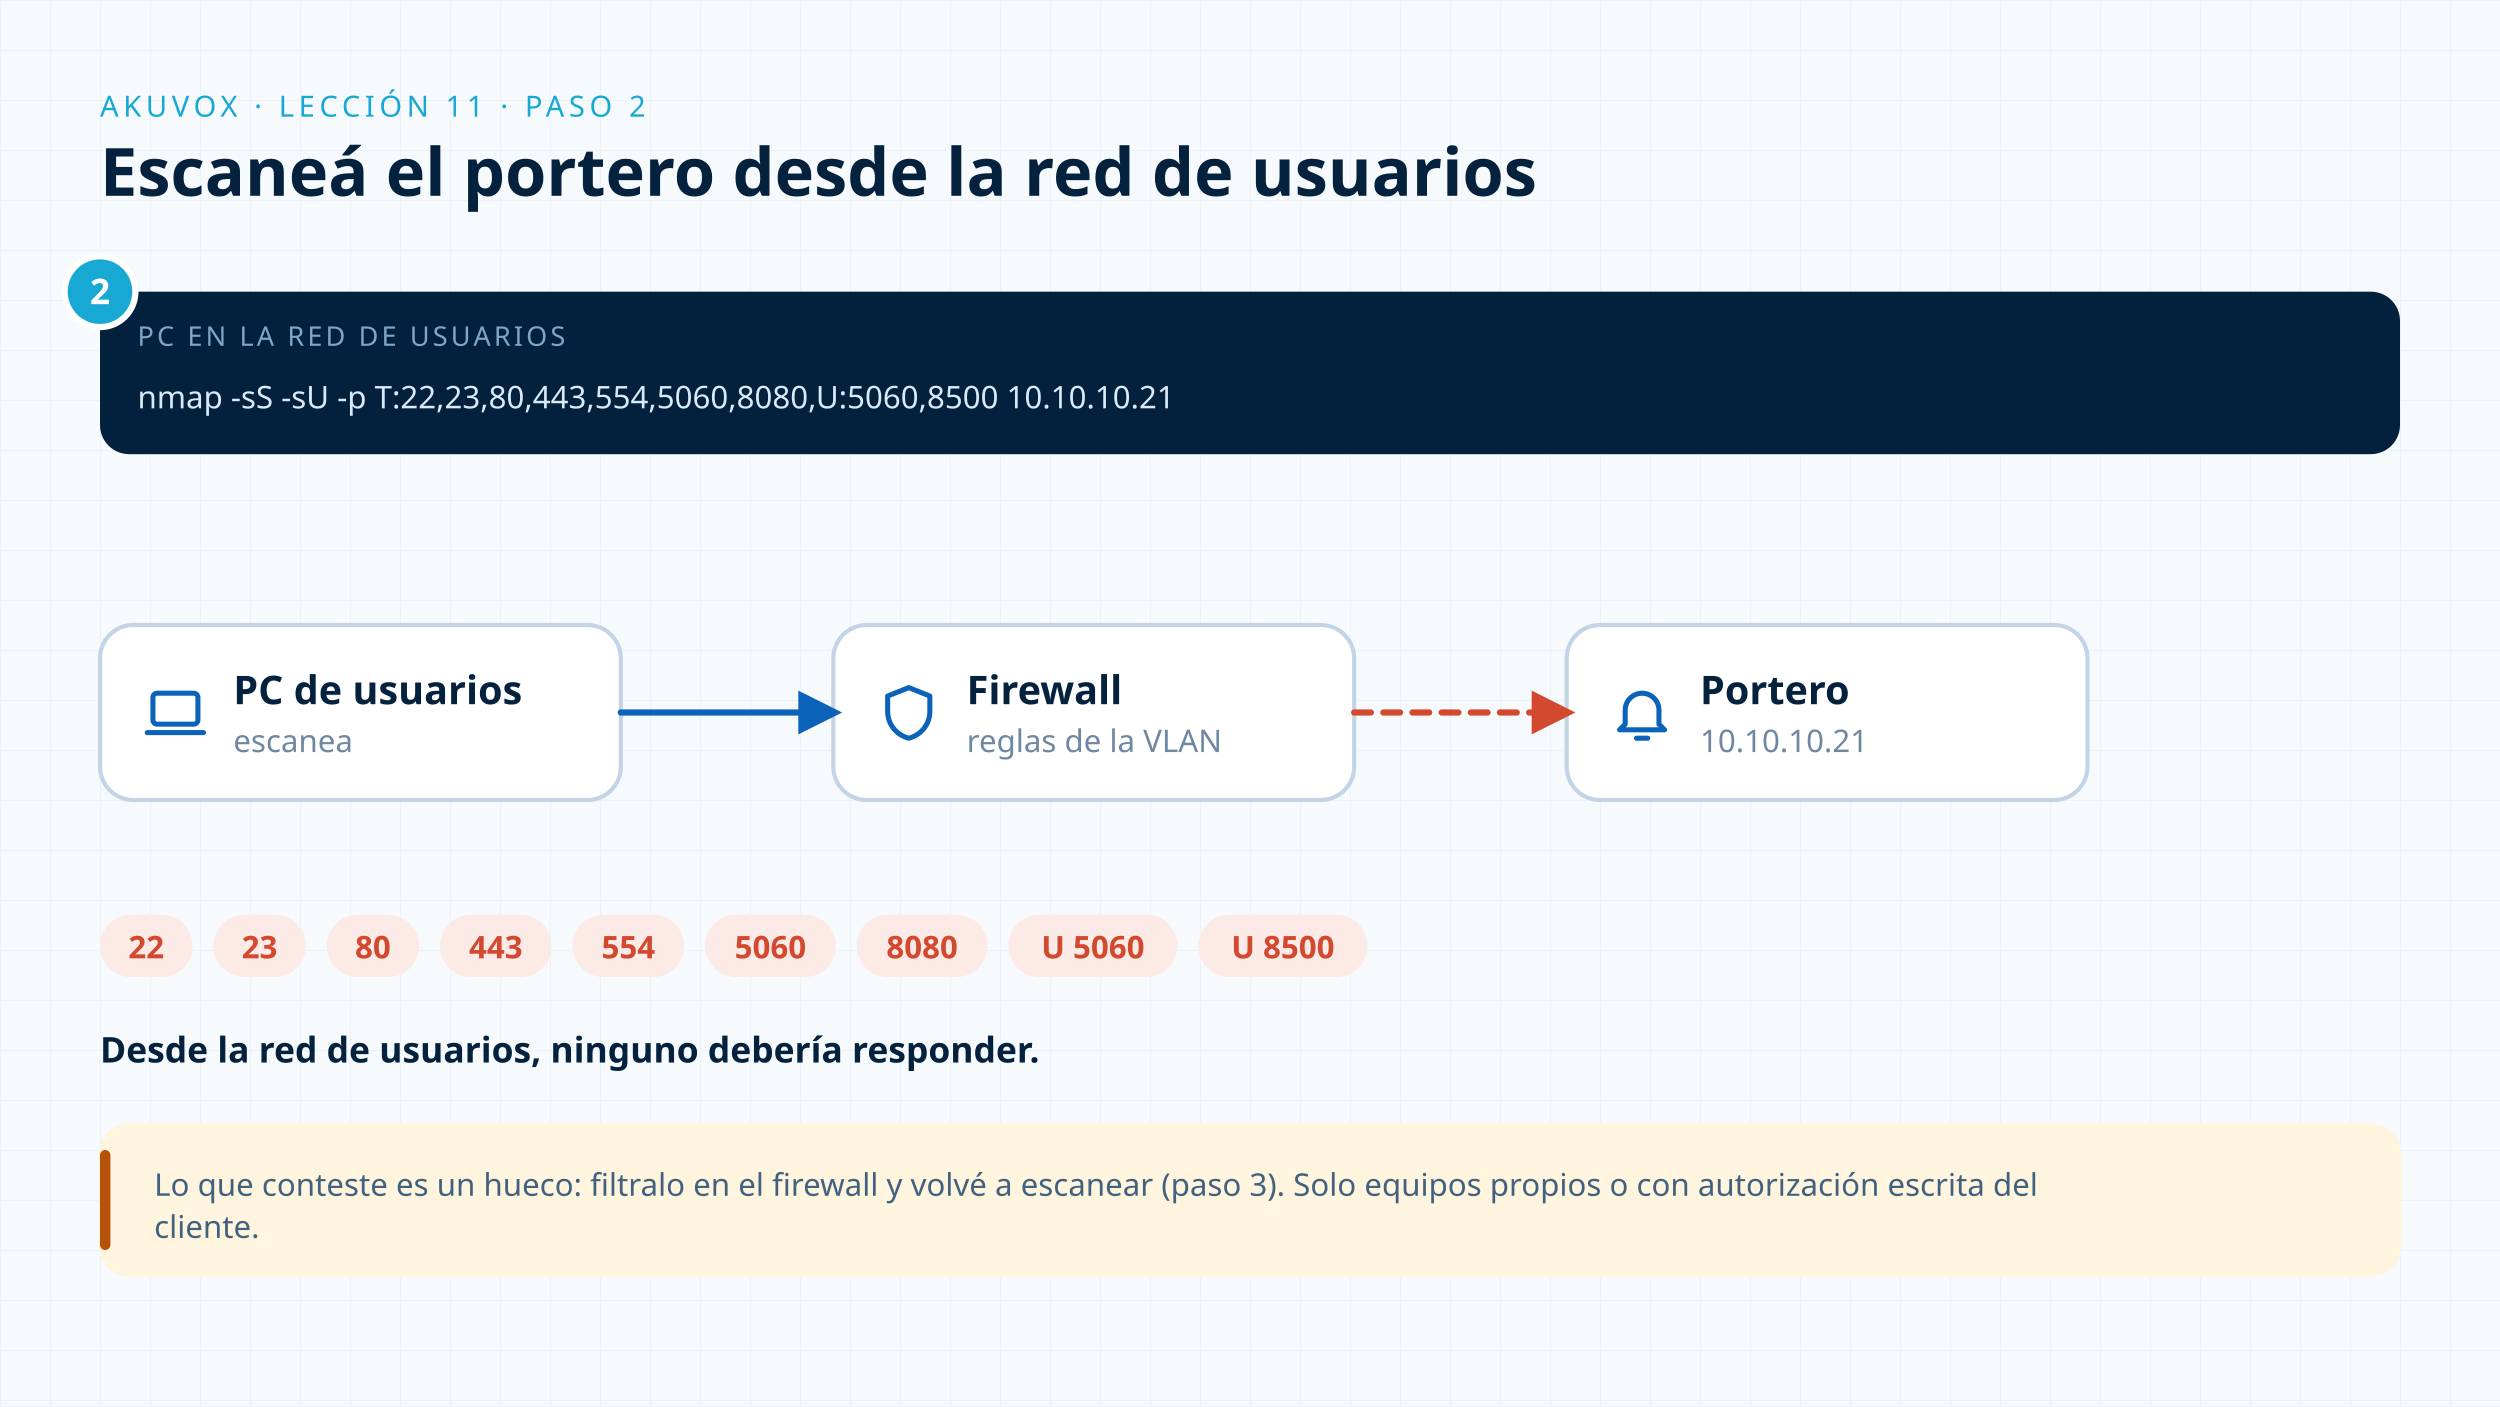
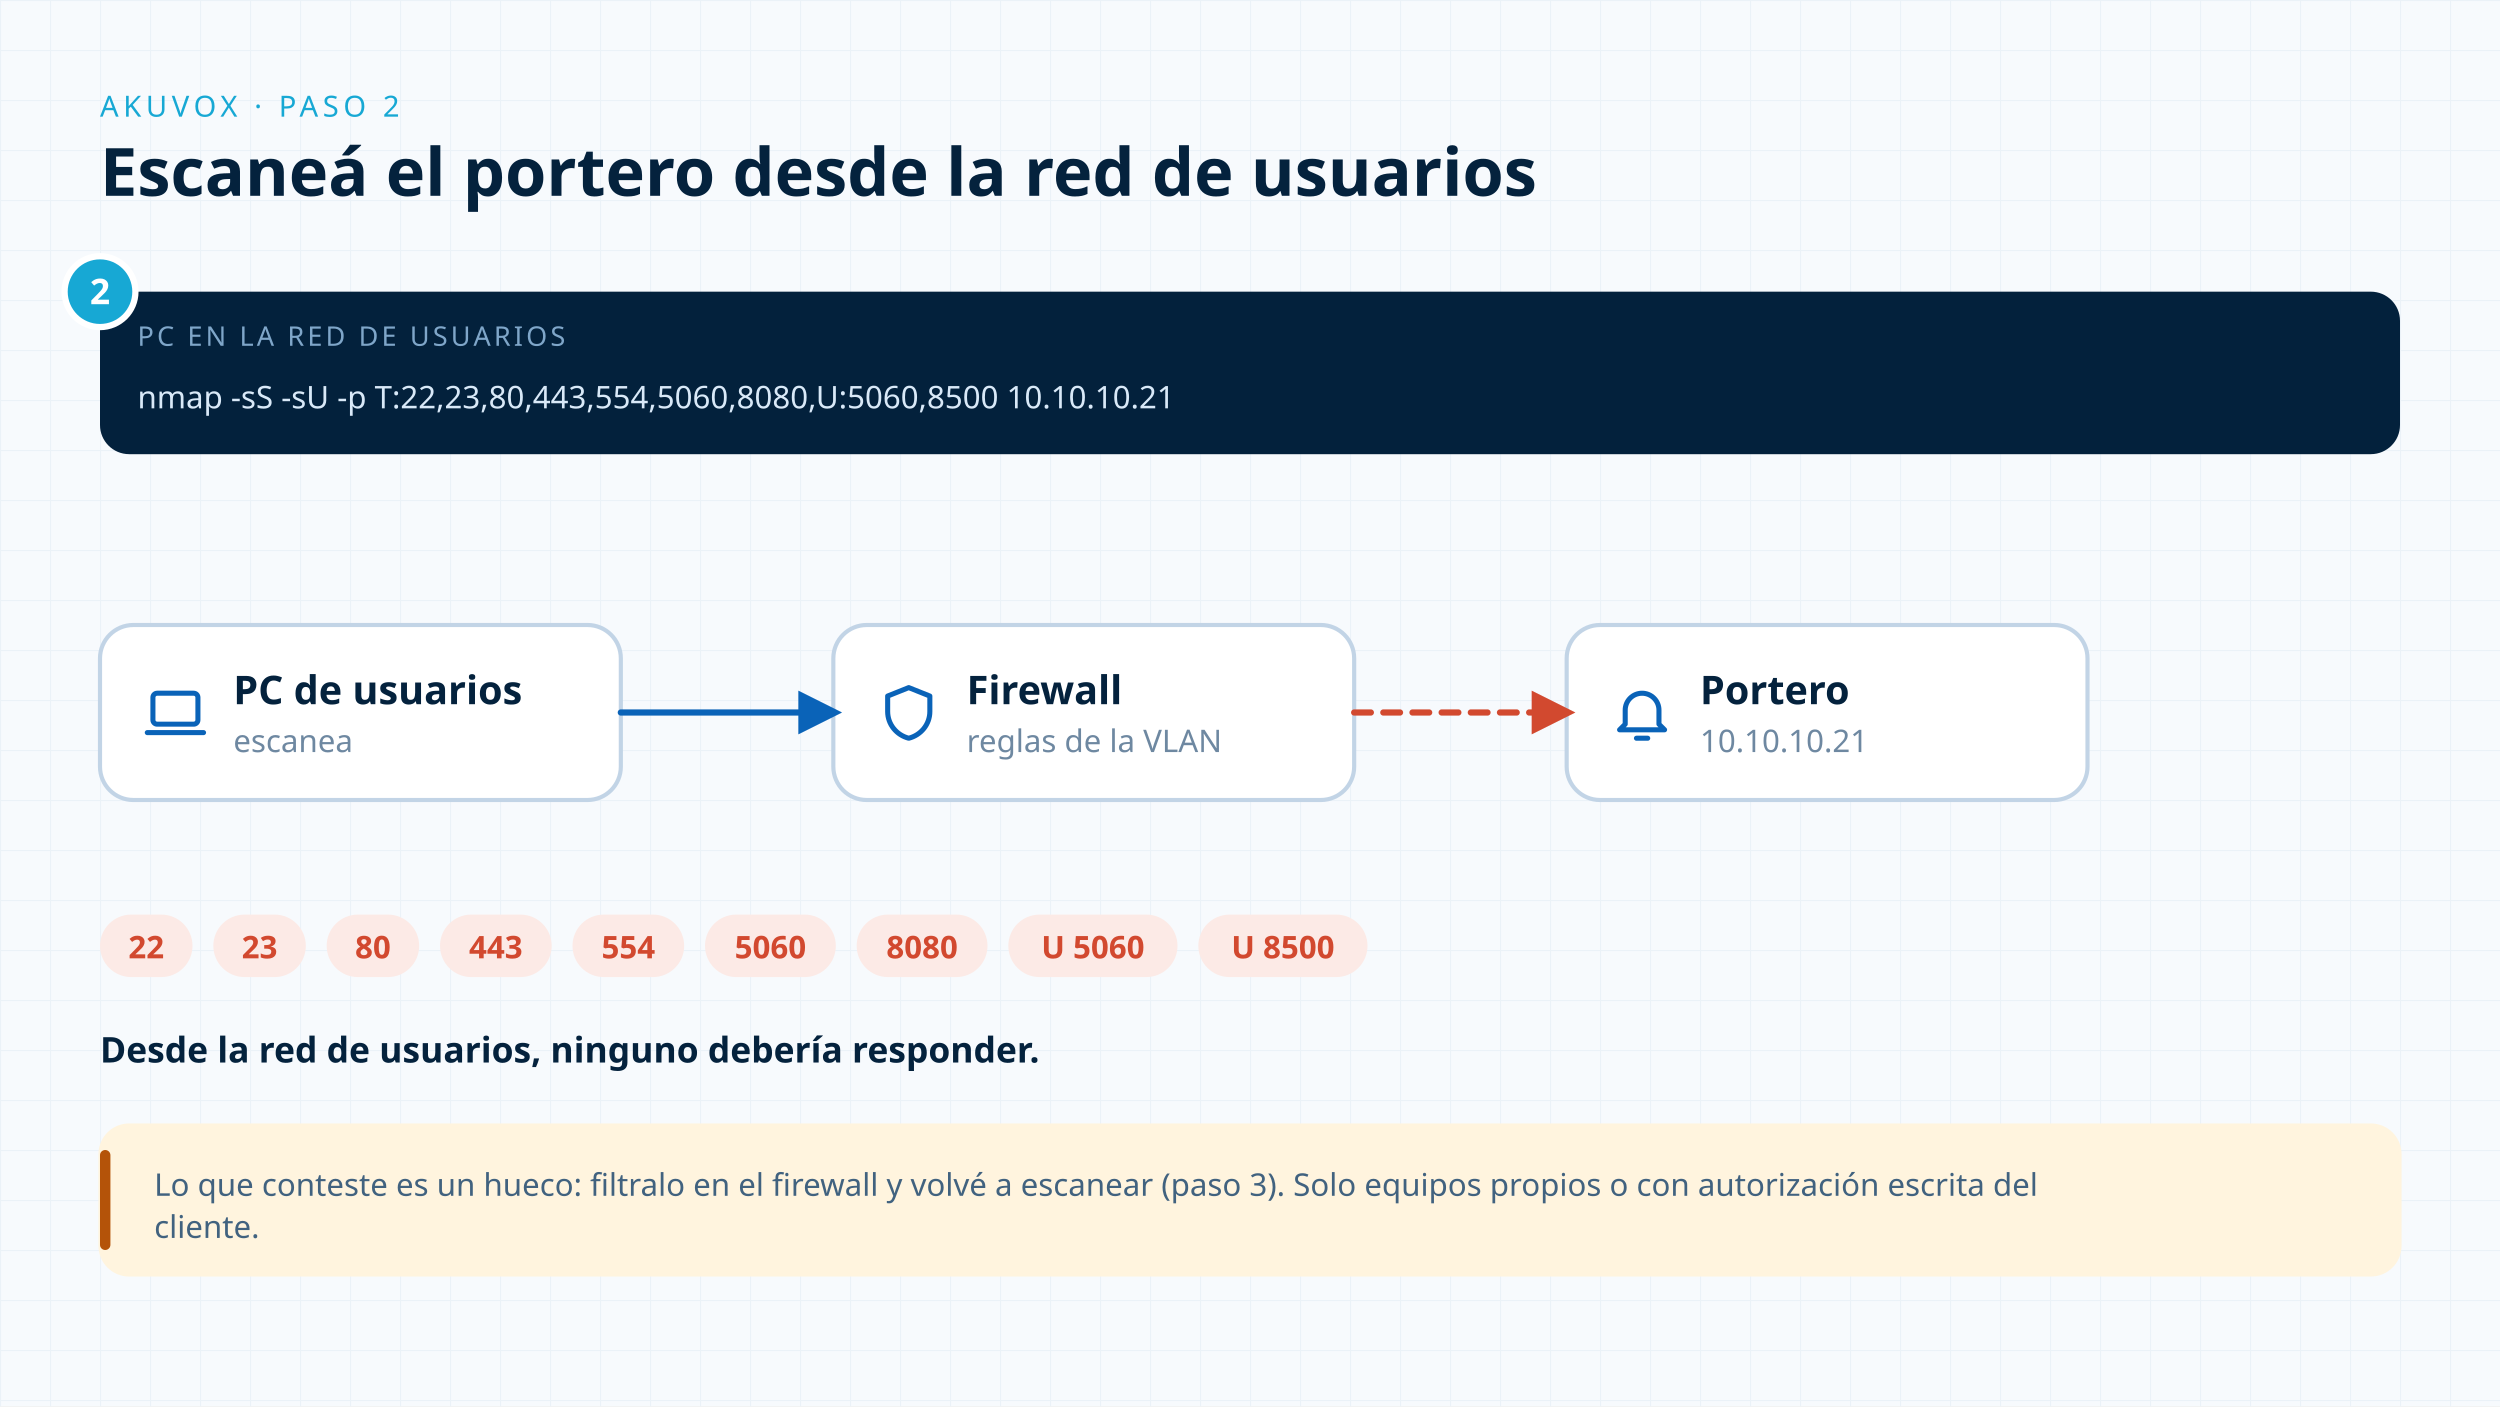
<svg xmlns="http://www.w3.org/2000/svg" viewBox="0 0 1200 675" width="1200" height="675" role="img">
  <defs>
    <marker id="a-blue" viewBox="0 0 10 10" refX="8" refY="5" markerWidth="7" markerHeight="7" orient="auto-start-reverse">
      <path d="M0 0L10 5L0 10z" fill="#0A63B8" />
    </marker>
    <marker id="a-cyan" viewBox="0 0 10 10" refX="8" refY="5" markerWidth="7" markerHeight="7" orient="auto-start-reverse">
      <path d="M0 0L10 5L0 10z" fill="#17A8D4" />
    </marker>
    <marker id="a-gray" viewBox="0 0 10 10" refX="8" refY="5" markerWidth="7" markerHeight="7" orient="auto-start-reverse">
      <path d="M0 0L10 5L0 10z" fill="#6E88A1" />
    </marker>
    <marker id="a-ok" viewBox="0 0 10 10" refX="8" refY="5" markerWidth="7" markerHeight="7" orient="auto-start-reverse">
      <path d="M0 0L10 5L0 10z" fill="#0E8F5E" />
    </marker>
    <marker id="a-alert" viewBox="0 0 10 10" refX="8" refY="5" markerWidth="7" markerHeight="7" orient="auto-start-reverse">
      <path d="M0 0L10 5L0 10z" fill="#D2492F" />
    </marker>
    <pattern id="grid" width="24" height="24" patternUnits="userSpaceOnUse">
      <path d="M24 0H0V24" fill="none" stroke="#E6EEF6" stroke-width="1" />
    </pattern>
  </defs>
  <rect width="1200" height="675" fill="#F7FAFD" />
  <rect width="1200" height="675" fill="url(#grid)" opacity=".7" />
-   <text x="48.0" y="56.0" font-family="JetBrains Mono" font-size="14" font-weight="500" fill="#17A8D4" text-anchor="start" letter-spacing="2.2">AKUVOX · LECCIÓN 11 · PASO 2</text>
+   <text x="48.0" y="56.0" font-family="JetBrains Mono" font-size="14" font-weight="500" fill="#17A8D4" text-anchor="start" letter-spacing="2.2">AKUVOX · PASO 2</text>
  <text x="48.0" y="94.0" font-family="Familjen Grotesk" font-size="32" font-weight="600" fill="#04223D" text-anchor="start">Escaneá el portero desde la red de usuarios</text>
  <rect x="48" y="140" width="1104" height="78" rx="14" fill="#03213C" />
  <text x="66.0" y="166.0" font-family="JetBrains Mono" font-size="13" font-weight="500" fill="#7FA6C9" text-anchor="start" letter-spacing="1.5">PC EN LA RED DE USUARIOS</text>
  <text x="66.0" y="196.0" font-family="JetBrains Mono" font-size="15" font-weight="400" fill="#D9E9F8" text-anchor="start">nmap -sS -sU -p T:22,23,80,443,554,5060,8080,U:5060,8500 10.10.10.21</text>
  <circle cx="48" cy="140" r="17" fill="#17A8D4" stroke="#FFFFFF" stroke-width="3" />
  <text x="48.0" y="146.0" font-family="Familjen Grotesk" font-size="17" font-weight="700" fill="#FFFFFF" text-anchor="middle">2</text>
  <rect x="48" y="300" width="250" height="84" rx="16" fill="#FFFFFF" stroke="#C2D4E6" stroke-width="2" />
  <g transform="translate(68 326.0) scale(1.35)" fill="none" stroke="#0A63B8" stroke-width="1.8" stroke-linecap="round" stroke-linejoin="round">
    <rect x="4" y="5" width="16" height="11" rx="1.5" />
    <path d="M2 19h20" />
  </g>
  <text x="112.0" y="338.0" font-family="Instrument Sans" font-size="19" font-weight="600" fill="#04223D" text-anchor="start">PC de usuarios</text>
  <text x="112.0" y="361.0" font-family="JetBrains Mono" font-size="15" font-weight="400" fill="#6E88A1" text-anchor="start">escanea</text>
  <rect x="400" y="300" width="250" height="84" rx="16" fill="#FFFFFF" stroke="#C2D4E6" stroke-width="2" />
  <g transform="translate(420 326.0) scale(1.35)" fill="none" stroke="#0A63B8" stroke-width="1.8" stroke-linecap="round" stroke-linejoin="round">
    <path d="M12 3 4.5 6v5.5c0 4.6 3.2 8.4 7.5 9.5 4.3-1.1 7.5-4.9 7.5-9.5V6z" />
  </g>
  <text x="464.0" y="338.0" font-family="Instrument Sans" font-size="19" font-weight="600" fill="#04223D" text-anchor="start">Firewall</text>
  <text x="464.0" y="361.0" font-family="JetBrains Mono" font-size="15" font-weight="400" fill="#6E88A1" text-anchor="start">reglas de la VLAN</text>
  <rect x="752" y="300" width="250" height="84" rx="16" fill="#FFFFFF" stroke="#C2D4E6" stroke-width="2" />
  <g transform="translate(772 326.0) scale(1.35)" fill="none" stroke="#0A63B8" stroke-width="1.8" stroke-linecap="round" stroke-linejoin="round">
    <path d="M6 16V11a6 6 0 0 1 12 0v5l2 2H4z" />
    <path d="M10 21h4" />
  </g>
  <text x="816.0" y="338.0" font-family="Instrument Sans" font-size="19" font-weight="600" fill="#04223D" text-anchor="start">Portero</text>
  <text x="816.0" y="361.0" font-family="JetBrains Mono" font-size="15" font-weight="400" fill="#6E88A1" text-anchor="start">10.10.10.21</text>
  <path d="M298.0 342.0C349.0 342.0,349.0 342.0,400.0 342.0" fill="none" stroke="#0A63B8" stroke-width="3" stroke-linecap="round" marker-end="url(#a-blue)" />
  <path d="M650.0 342.0C701.0 342.0,701.0 342.0,752.0 342.0" fill="none" stroke="#D2492F" stroke-width="3" stroke-linecap="round" stroke-dasharray="8 6" marker-end="url(#a-alert)" />
  <rect x="48.0" y="439" width="44.4" height="30" rx="15" fill="#FCEAE6" />
  <text x="70.2" y="460.0" font-family="JetBrains Mono" font-size="15" font-weight="600" fill="#D2492F" text-anchor="middle">22</text>
  <rect x="102.4" y="439" width="44.4" height="30" rx="15" fill="#FCEAE6" />
  <text x="124.6" y="460.0" font-family="JetBrains Mono" font-size="15" font-weight="600" fill="#D2492F" text-anchor="middle">23</text>
  <rect x="156.8" y="439" width="44.4" height="30" rx="15" fill="#FCEAE6" />
  <text x="179.0" y="460.0" font-family="JetBrains Mono" font-size="15" font-weight="600" fill="#D2492F" text-anchor="middle">80</text>
  <rect x="211.2" y="439" width="53.6" height="30" rx="15" fill="#FCEAE6" />
  <text x="238.0" y="460.0" font-family="JetBrains Mono" font-size="15" font-weight="600" fill="#D2492F" text-anchor="middle">443</text>
  <rect x="274.8" y="439" width="53.6" height="30" rx="15" fill="#FCEAE6" />
  <text x="301.6" y="460.0" font-family="JetBrains Mono" font-size="15" font-weight="600" fill="#D2492F" text-anchor="middle">554</text>
  <rect x="338.4" y="439" width="62.8" height="30" rx="15" fill="#FCEAE6" />
  <text x="369.8" y="460.0" font-family="JetBrains Mono" font-size="15" font-weight="600" fill="#D2492F" text-anchor="middle">5060</text>
  <rect x="411.2" y="439" width="62.8" height="30" rx="15" fill="#FCEAE6" />
  <text x="442.6" y="460.0" font-family="JetBrains Mono" font-size="15" font-weight="600" fill="#D2492F" text-anchor="middle">8080</text>
  <rect x="484.0" y="439" width="81.2" height="30" rx="15" fill="#FCEAE6" />
  <text x="524.6" y="460.0" font-family="JetBrains Mono" font-size="15" font-weight="600" fill="#D2492F" text-anchor="middle">U 5060</text>
  <rect x="575.2" y="439" width="81.2" height="30" rx="15" fill="#FCEAE6" />
  <text x="615.8" y="460.0" font-family="JetBrains Mono" font-size="15" font-weight="600" fill="#D2492F" text-anchor="middle">U 8500</text>
  <text x="48.0" y="510.0" font-family="Instrument Sans" font-size="17" font-weight="600" fill="#04223D" text-anchor="start">Desde la red de usuarios, ninguno debería responder.</text>
  <rect x="48" y="540" width="1104" height="72" rx="14" fill="#FFF4DE" stroke="#FFF4DE" stroke-width="1.5" />
  <rect x="48" y="552" width="5" height="48" rx="2.5" fill="#B45309" />
  <text x="74.0" y="574.0" font-family="Instrument Sans" font-size="15" font-weight="400" fill="#41627F" text-anchor="start">
    <tspan x="74.0" dy="0.0">Lo que conteste es un hueco: filtralo en el firewall y volvé a escanear (paso 3). Solo equipos propios o con autorización escrita del</tspan>
    <tspan x="74.0" dy="20.2">cliente.</tspan>
  </text>
</svg>
